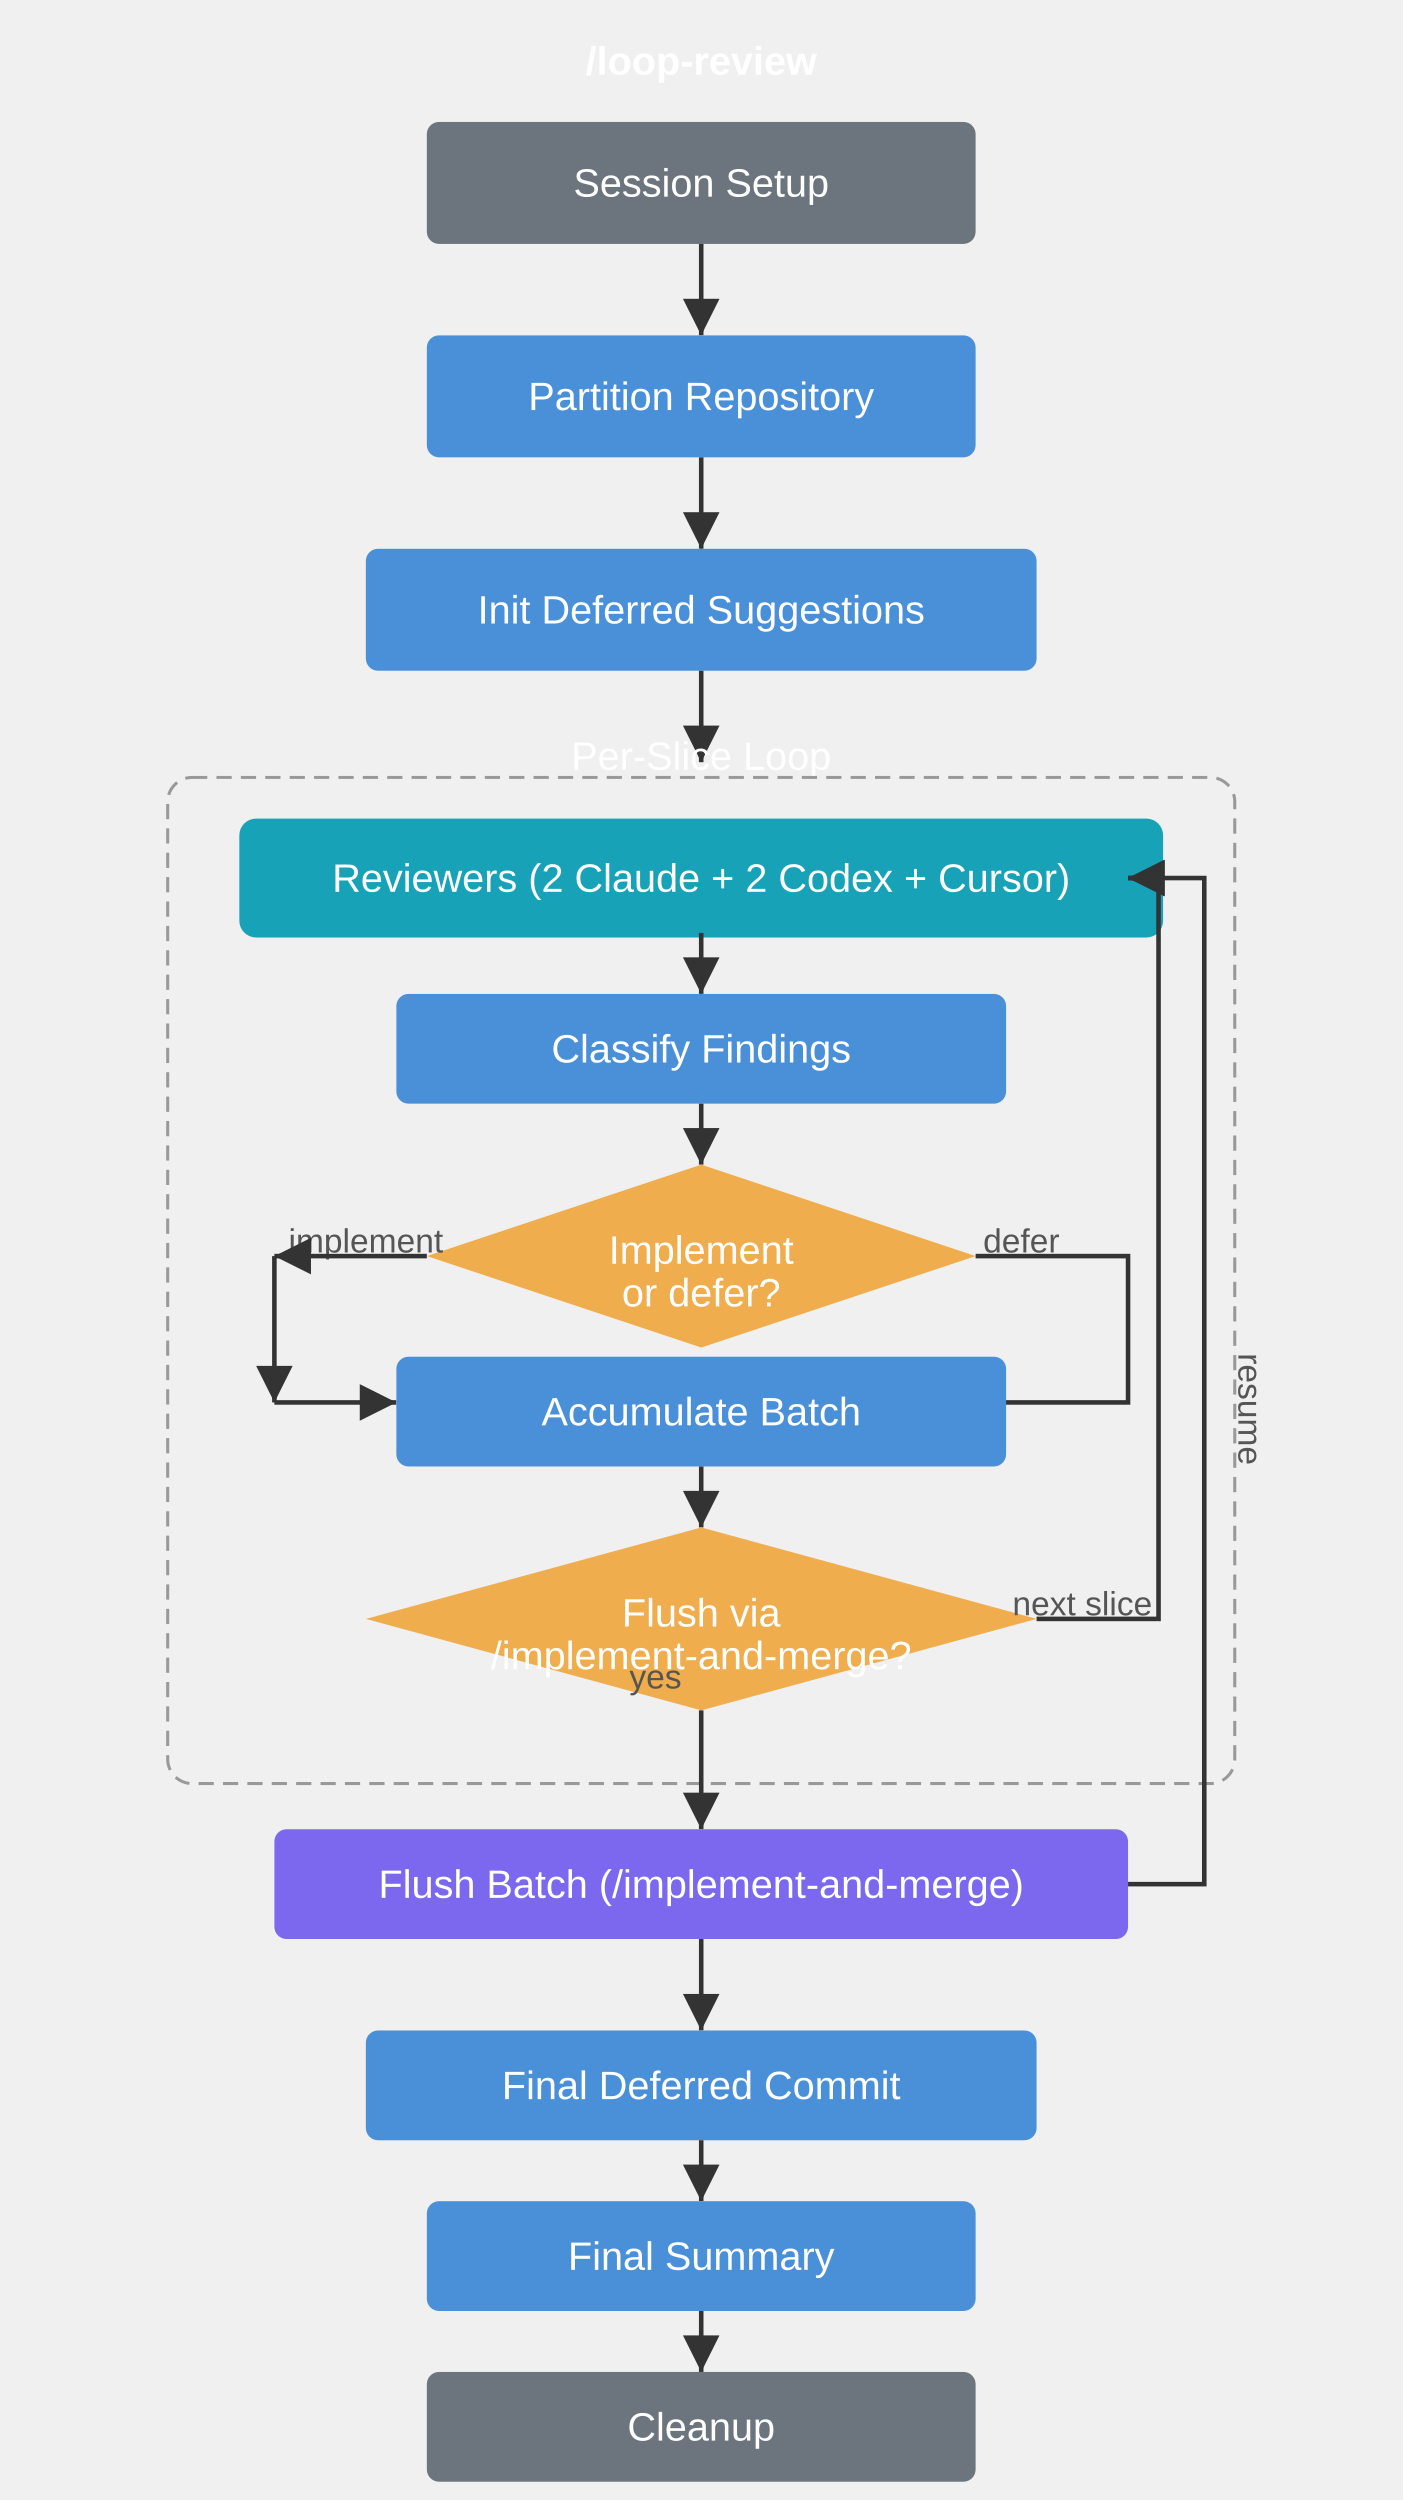
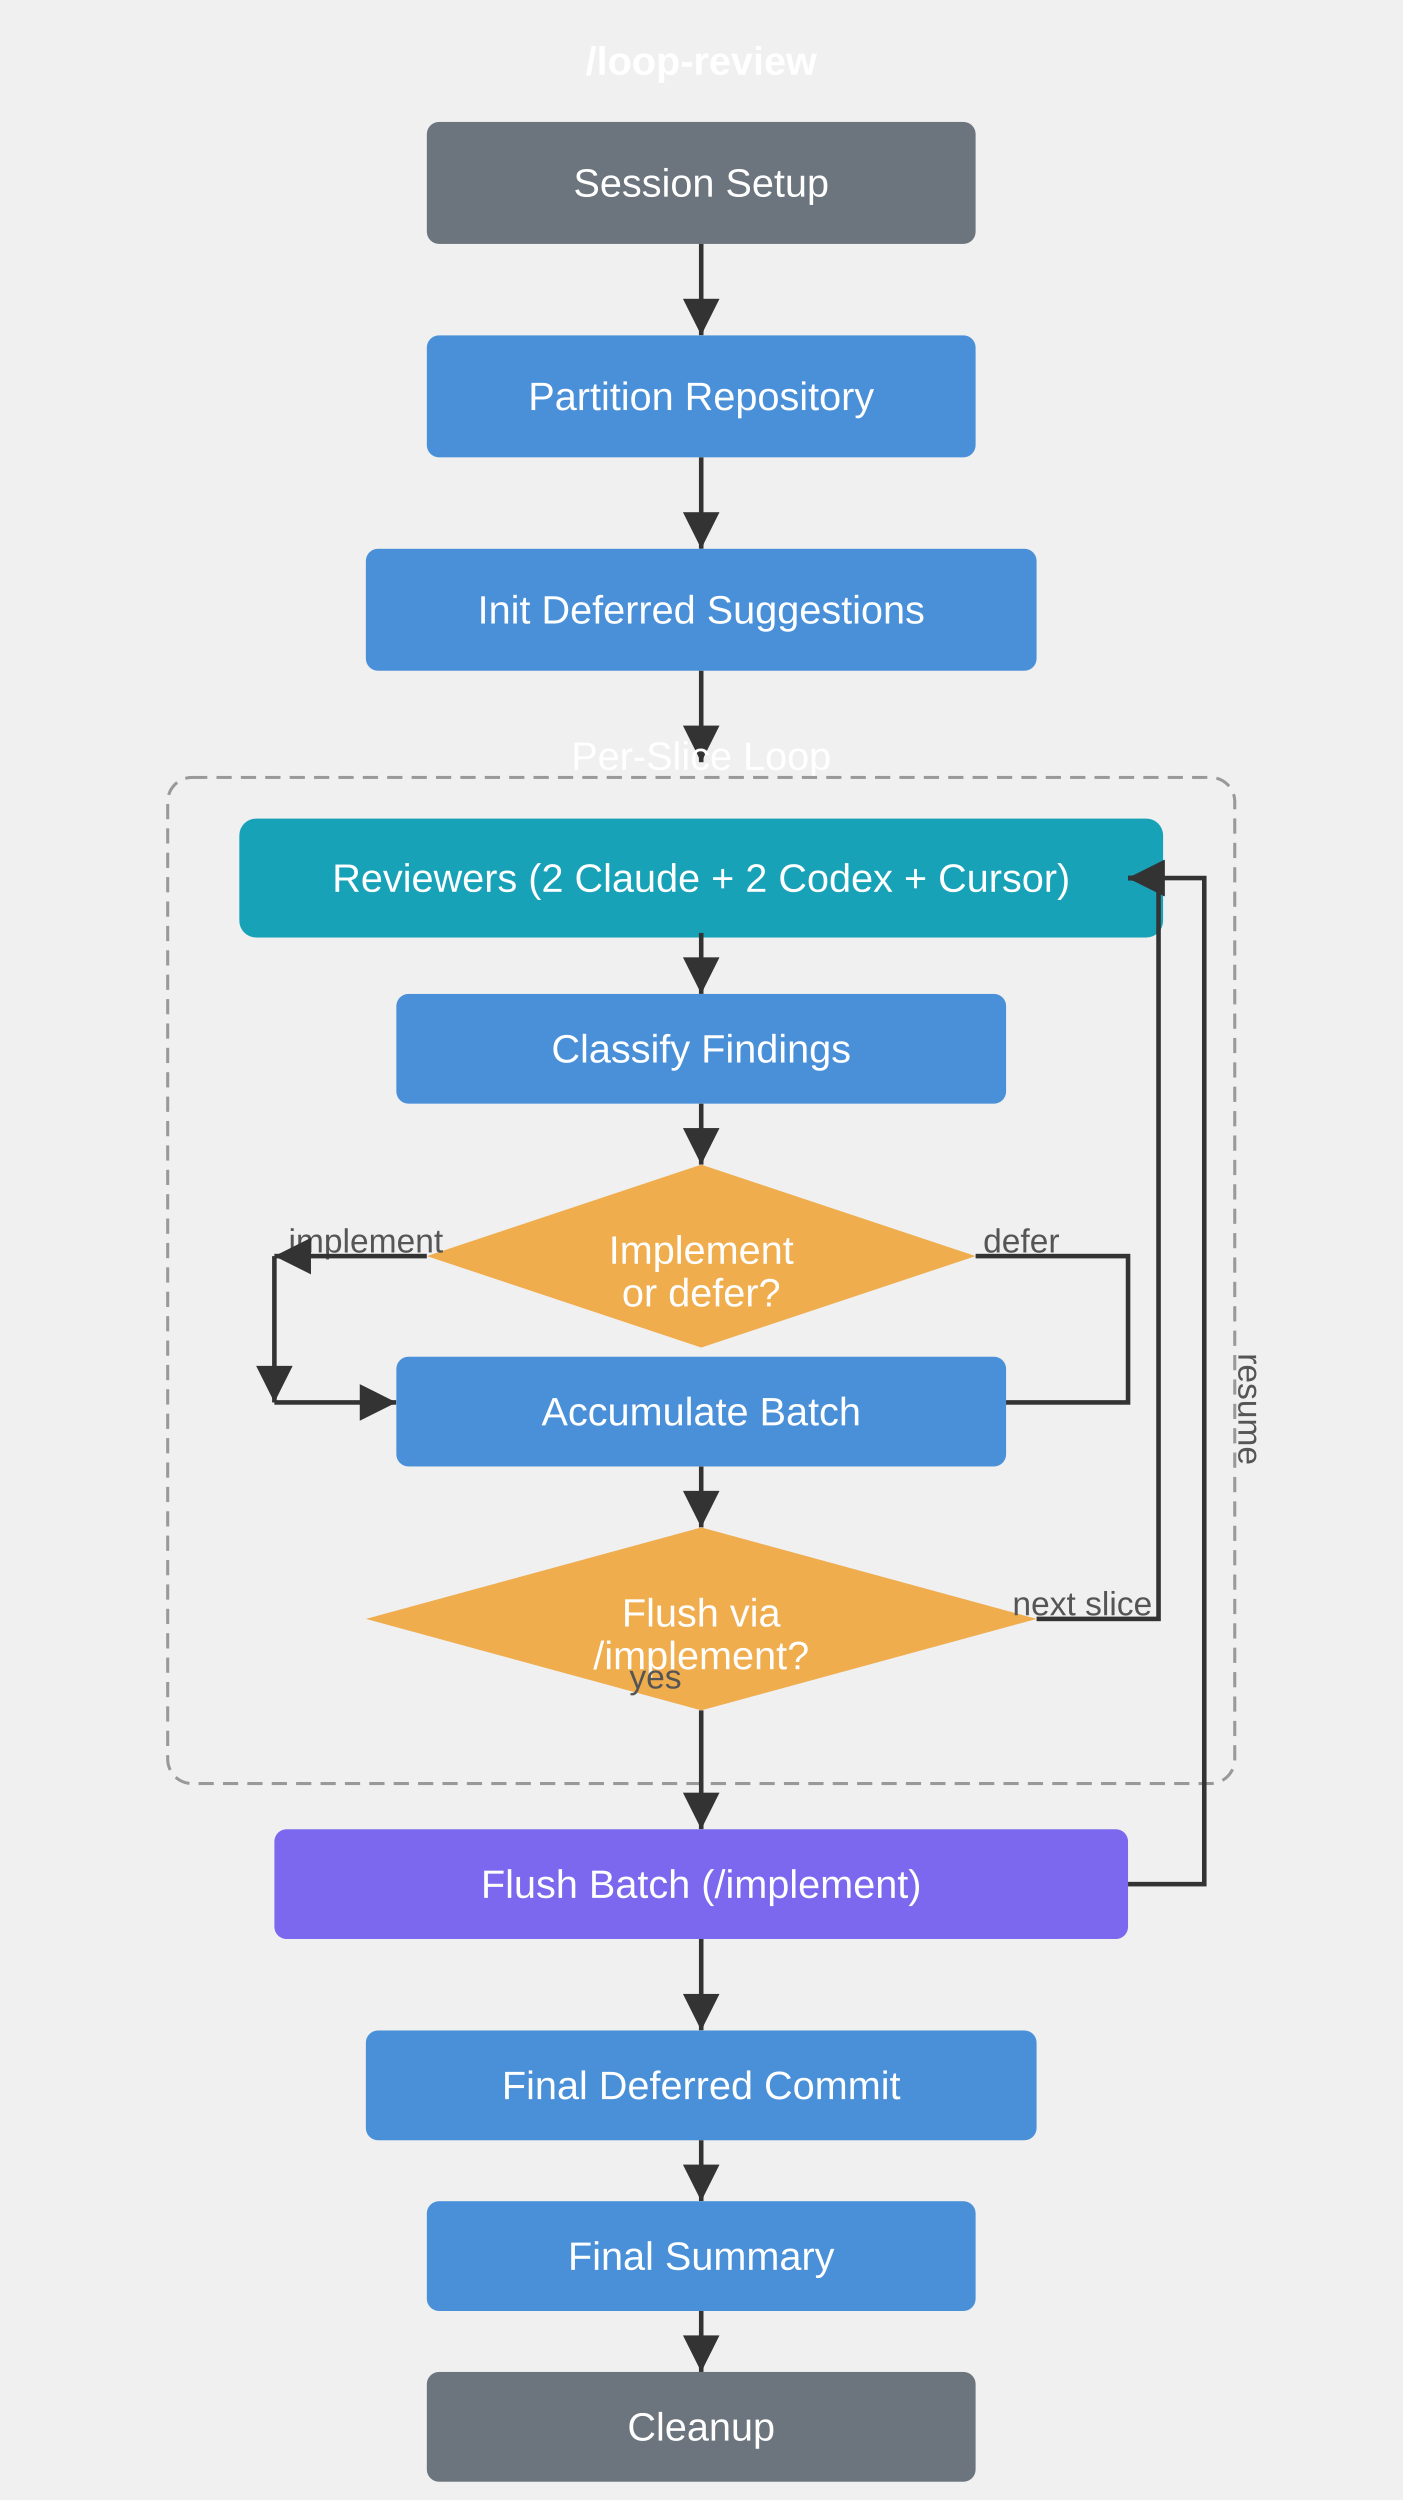
<svg xmlns="http://www.w3.org/2000/svg" viewBox="0 0 460 820" width="460" height="820">
  <defs>
    <marker id="arrow" viewBox="0 0 10 10" refX="10" refY="5" markerWidth="8" markerHeight="8" orient="auto-start-reverse">
      <path d="M 0 0 L 10 5 L 0 10 z" fill="#333" />
    </marker>
    <style>
      text { font-family: Arial, sans-serif; font-size: 13px; fill: white; text-anchor: middle; dominant-baseline: central; }
      .label { fill: #555; font-size: 11px; }
      line, polyline { stroke: #333; stroke-width: 1.5; marker-end: url(#arrow); fill: none; }
    </style>
  </defs>
  <text x="230" y="20" fill="#333" font-size="16" font-weight="bold">/loop-review</text>
  <rect x="140" y="40" width="180" height="40" rx="4" fill="#6C757D" />
  <text x="230" y="60">Session Setup</text>
  <line x1="230" y1="80" x2="230" y2="110" />
  <rect x="140" y="110" width="180" height="40" rx="4" fill="#4A90D9" />
  <text x="230" y="130">Partition Repository</text>
  <line x1="230" y1="150" x2="230" y2="180" />
  <rect x="120" y="180" width="220" height="40" rx="4" fill="#4A90D9" />
  <text x="230" y="200">Init Deferred Suggestions</text>
  <line x1="230" y1="220" x2="230" y2="250" />
  <text x="230" y="248" fill="#555" font-size="11">Per-Slice Loop</text>
  <rect x="55" y="255" width="350" height="330" rx="8" fill="none" stroke="#999" stroke-width="1" stroke-dasharray="5,3" />
  <rect x="80" y="270" width="300" height="36" rx="4" fill="#17A2B8" stroke="#17A2B8" stroke-width="3" />
  <text x="230" y="288">Reviewers (2 Claude + 2 Codex + Cursor)</text>
  <line x1="230" y1="306" x2="230" y2="326" />
  <rect x="130" y="326" width="200" height="36" rx="4" fill="#4A90D9" />
  <text x="230" y="344">Classify Findings</text>
  <line x1="230" y1="362" x2="230" y2="382" />
  <polygon points="230,382 320,412 230,442 140,412" fill="#F0AD4E" />
  <text x="230" y="410" font-size="12">Implement</text>
  <text x="230" y="424" font-size="12">or defer?</text>
  <text x="335" y="407" class="label">defer</text>
  <polyline points="320,412 370,412 370,460 300,460" stroke="#333" stroke-width="1.5" fill="none" marker-end="url(#arrow)" />
  <text x="120" y="407" class="label">implement</text>
  <line x1="140" y1="412" x2="90" y2="412" marker-end="none" />
  <line x1="90" y1="412" x2="90" y2="460" marker-end="none" />
  <line x1="90" y1="460" x2="130" y2="460" marker-end="url(#arrow)" />
  <rect x="130" y="445" width="200" height="36" rx="4" fill="#4A90D9" />
  <text x="230" y="463">Accumulate Batch</text>
  <line x1="230" y1="481" x2="230" y2="501" />
  <polygon points="230,501 340,531 230,561 120,531" fill="#F0AD4E" />
  <text x="230" y="529" font-size="12">Flush via</text>
-   <text x="230" y="543" font-size="10">/implement-and-merge?</text>
+   <text x="230" y="543" font-size="10">/implement?</text>
  <text x="215" y="550" class="label">yes</text>
  <text x="355" y="526" class="label">next slice</text>
  <polyline points="340,531 380,531 380,288 370,288" fill="none" marker-end="url(#arrow)" />
  <line x1="230" y1="561" x2="230" y2="600" />
  <rect x="90" y="600" width="280" height="36" rx="4" fill="#7B68EE" />
-   <text x="230" y="618" font-size="11">Flush Batch (/implement-and-merge)</text>
+   <text x="230" y="618" font-size="11">Flush Batch (/implement)</text>
  <polyline points="370,618 395,618 395,288 370,288" fill="none" marker-end="url(#arrow)" />
  <text x="410" y="450" class="label" style="writing-mode: tb;">resume</text>
  <line x1="230" y1="636" x2="230" y2="666" />
  <rect x="120" y="666" width="220" height="36" rx="4" fill="#4A90D9" />
  <text x="230" y="684">Final Deferred Commit</text>
  <line x1="230" y1="702" x2="230" y2="722" />
  <rect x="140" y="722" width="180" height="36" rx="4" fill="#4A90D9" />
  <text x="230" y="740">Final Summary</text>
  <line x1="230" y1="758" x2="230" y2="778" />
  <rect x="140" y="778" width="180" height="36" rx="4" fill="#6C757D" />
  <text x="230" y="796">Cleanup</text>
</svg>
